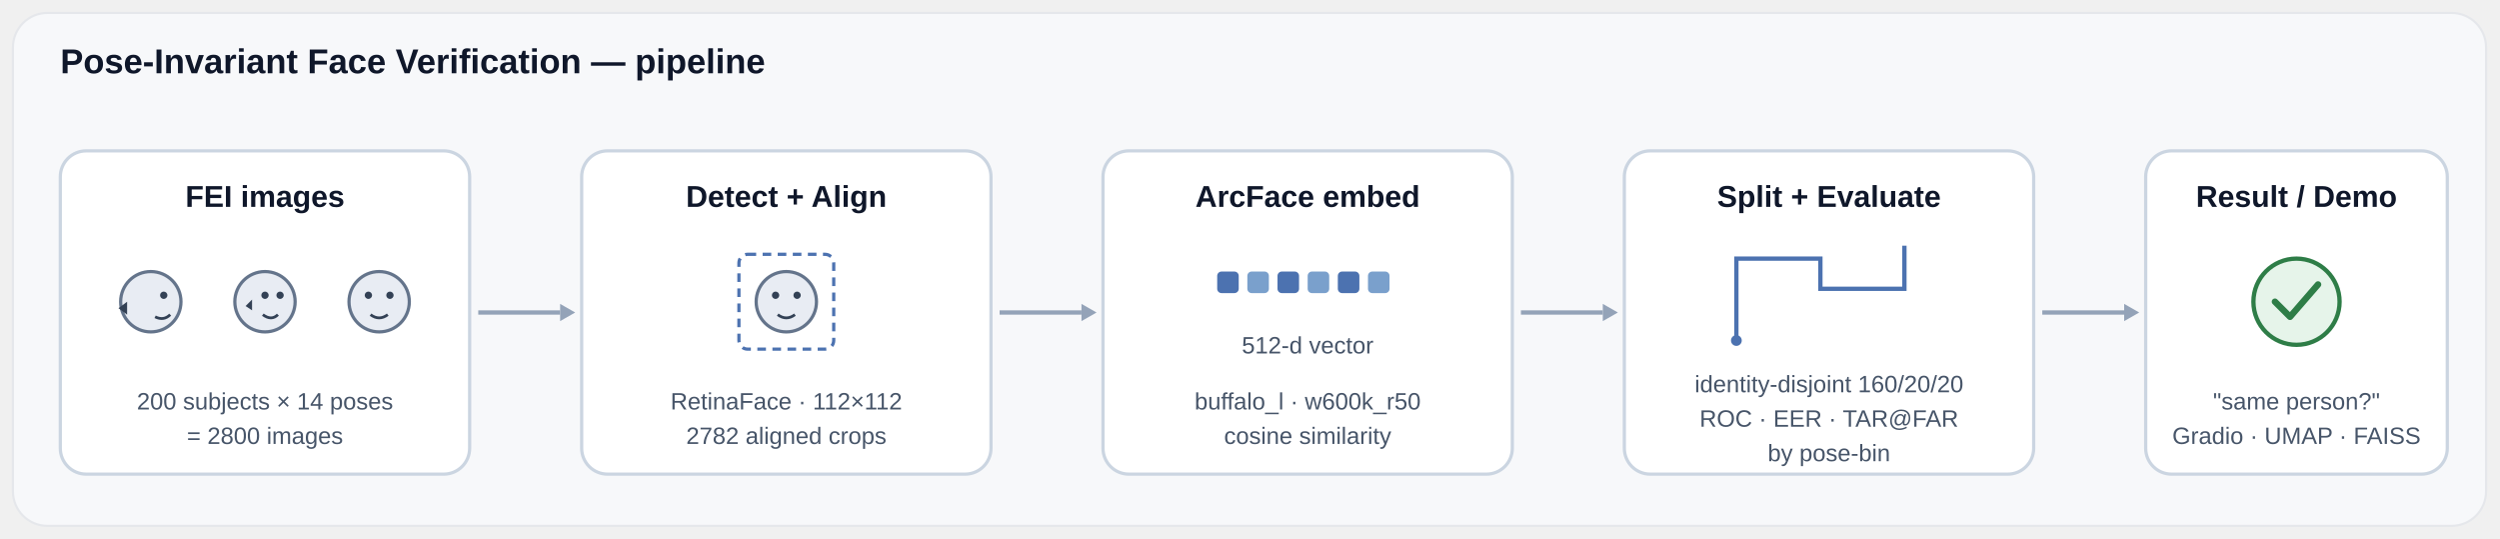
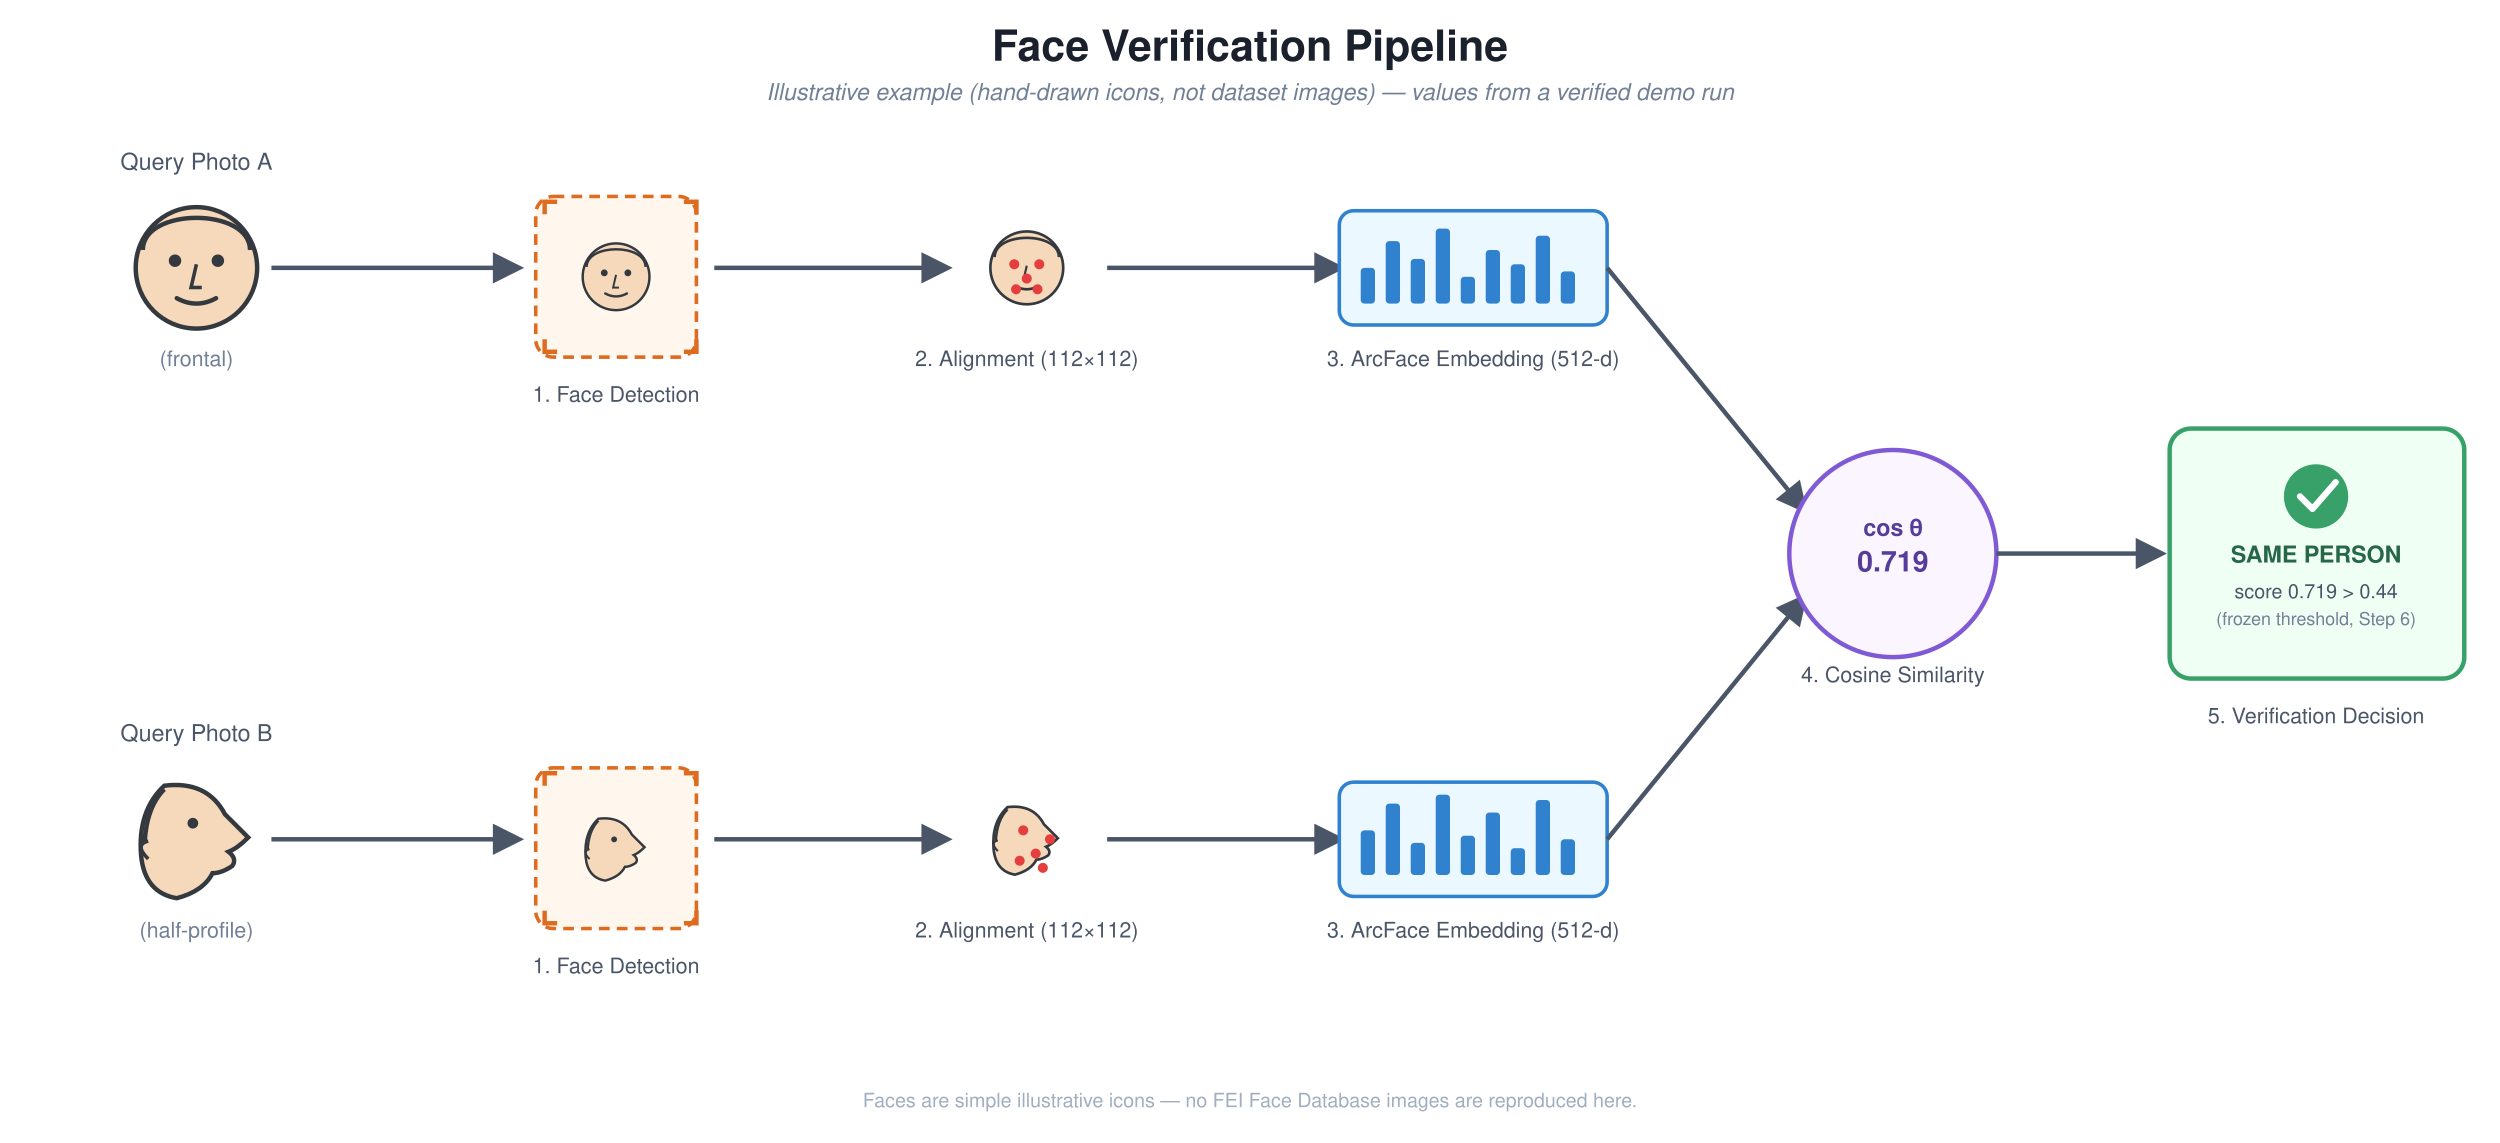
- <svg xmlns="http://www.w3.org/2000/svg" viewBox="0 0 1160 250" font-family="Segoe UI, Arial, sans-serif">
-   <rect x="6" y="6" width="1148" height="238" rx="16" fill="#f7f8fa" stroke="#e5e7eb" />
-   <text x="28" y="34" fill="#0f172a" font-size="16" font-weight="700">Pose-Invariant Face Verification — pipeline</text>
-   <rect x="28" y="70" width="190" height="150" rx="12" fill="#ffffff" stroke="#cbd5e1" stroke-width="1.5" />
-   <text x="123" y="96" fill="#0f172a" font-size="14" font-weight="700" text-anchor="middle">FEI images</text>
-   <circle cx="70" cy="140" r="14" fill="#e8ecf3" stroke="#64748b" stroke-width="1.5" />
-   <circle cx="76" cy="137" r="1.7" fill="#334155" />
-   <path d="M59,140 l-4,3 l4,3 z" fill="#334155" />
-   <path d="M72,147 Q76,149 79,146" fill="none" stroke="#334155" stroke-width="1.3" />
-   <circle cx="123" cy="140" r="14" fill="#e8ecf3" stroke="#64748b" stroke-width="1.5" />
-   <circle cx="123" cy="137" r="1.7" fill="#334155" />
-   <circle cx="130" cy="137" r="1.7" fill="#334155" />
-   <path d="M117,139 l-3,3 l3,2 z" fill="#334155" />
-   <path d="M122,146 Q126,149 129,146" fill="none" stroke="#334155" stroke-width="1.3" />
-   <circle cx="176" cy="140" r="14" fill="#e8ecf3" stroke="#64748b" stroke-width="1.5" />
-   <circle cx="171" cy="137" r="1.7" fill="#334155" />
-   <circle cx="181" cy="137" r="1.7" fill="#334155" />
-   <path d="M172,146 Q176,149 180,146" fill="none" stroke="#334155" stroke-width="1.3" />
-   <text x="123" y="190" fill="#475569" font-size="11" text-anchor="middle">200 subjects × 14 poses</text>
-   <text x="123" y="206" fill="#475569" font-size="11" text-anchor="middle">= 2800 images</text>
-   <rect x="270" y="70" width="190" height="150" rx="12" fill="#ffffff" stroke="#cbd5e1" stroke-width="1.5" />
-   <text x="365" y="96" fill="#0f172a" font-size="14" font-weight="700" text-anchor="middle">Detect + Align</text>
-   <rect x="343" y="118" width="44" height="44" rx="4" fill="none" stroke="#4c72b0" stroke-width="1.5" stroke-dasharray="4 3" />
-   <circle cx="365" cy="140" r="14" fill="#e8ecf3" stroke="#64748b" stroke-width="1.5" />
-   <circle cx="360" cy="137" r="1.7" fill="#334155" />
-   <circle cx="370" cy="137" r="1.7" fill="#334155" />
-   <path d="M361,146 Q365,149 369,146" fill="none" stroke="#334155" stroke-width="1.3" />
-   <text x="365" y="190" fill="#475569" font-size="11" text-anchor="middle">RetinaFace · 112×112</text>
-   <text x="365" y="206" fill="#475569" font-size="11" text-anchor="middle">2782 aligned crops</text>
-   <rect x="512" y="70" width="190" height="150" rx="12" fill="#ffffff" stroke="#cbd5e1" stroke-width="1.5" />
-   <text x="607" y="96" fill="#0f172a" font-size="14" font-weight="700" text-anchor="middle">ArcFace embed</text>
-   <rect x="565" y="126" width="10" height="10" rx="2" fill="#4c72b0" />
-   <rect x="579" y="126" width="10" height="10" rx="2" fill="#7aa0cc" />
-   <rect x="593" y="126" width="10" height="10" rx="2" fill="#4c72b0" />
-   <rect x="607" y="126" width="10" height="10" rx="2" fill="#7aa0cc" />
-   <rect x="621" y="126" width="10" height="10" rx="2" fill="#4c72b0" />
-   <rect x="635" y="126" width="10" height="10" rx="2" fill="#7aa0cc" />
-   <text x="607" y="164" fill="#475569" font-size="11" text-anchor="middle">512-d vector</text>
-   <text x="607" y="190" fill="#475569" font-size="11" text-anchor="middle">buffalo_l · w600k_r50</text>
-   <text x="607" y="206" fill="#475569" font-size="11" text-anchor="middle">cosine similarity</text>
-   <rect x="754" y="70" width="190" height="150" rx="12" fill="#ffffff" stroke="#cbd5e1" stroke-width="1.5" />
-   <text x="849" y="96" fill="#0f172a" font-size="14" font-weight="700" text-anchor="middle">Split + Evaluate</text>
-   <polyline points="806,158 806,120 845,120 845,134 884,134 884,114" fill="none" stroke="#4c72b0" stroke-width="2" />
-   <circle cx="806" cy="158" r="2.5" fill="#4c72b0" />
-   <text x="849" y="182" fill="#475569" font-size="11" text-anchor="middle">identity-disjoint 160/20/20</text>
-   <text x="849" y="198" fill="#475569" font-size="11" text-anchor="middle">ROC · EER · TAR@FAR</text>
-   <text x="849" y="214" fill="#475569" font-size="11" text-anchor="middle">by pose-bin</text>
-   <rect x="996" y="70" width="140" height="150" rx="12" fill="#ffffff" stroke="#cbd5e1" stroke-width="1.5" />
-   <text x="1066" y="96" fill="#0f172a" font-size="14" font-weight="700" text-anchor="middle">Result / Demo</text>
-   <circle cx="1066" cy="140" r="20" fill="#e6f4ea" stroke="#2e7d47" stroke-width="2" />
-   <path d="M1056,140 l7,7 l13,-15" fill="none" stroke="#2e7d47" stroke-width="3" stroke-linecap="round" stroke-linejoin="round" />
-   <text x="1066" y="190" fill="#475569" font-size="11" text-anchor="middle">"same person?"</text>
-   <text x="1066" y="206" fill="#475569" font-size="11" text-anchor="middle">Gradio · UMAP · FAISS</text>
-   <line x1="222" y1="145" x2="260" y2="145" stroke="#94a3b8" stroke-width="2" />
-   <polygon points="260,141 267,145 260,149" fill="#94a3b8" />
-   <line x1="464" y1="145" x2="502" y2="145" stroke="#94a3b8" stroke-width="2" />
-   <polygon points="502,141 509,145 502,149" fill="#94a3b8" />
-   <line x1="706" y1="145" x2="744" y2="145" stroke="#94a3b8" stroke-width="2" />
-   <polygon points="744,141 751,145 744,149" fill="#94a3b8" />
-   <line x1="948" y1="145" x2="986" y2="145" stroke="#94a3b8" stroke-width="2" />
-   <polygon points="986,141 993,145 986,149" fill="#94a3b8" />
+ <svg xmlns="http://www.w3.org/2000/svg" viewBox="0 0 1400 640" font-family="Helvetica, Arial, sans-serif">
+   <defs>
+     <marker id="arrow" viewBox="0 0 10 10" refX="8" refY="5" markerWidth="7" markerHeight="7" orient="auto-start-reverse">
+       <path d="M0,0 L10,5 L0,10 z" fill="#4A5568" />
+     </marker>
+     <g id="faceFrontal">
+       <circle cx="0" cy="0" r="34" fill="#F6D8BA" stroke="#33393F" stroke-width="2.5" />
+       <path d="M-30,-10 C-30,-34 30,-34 30,-10" fill="none" stroke="#33393F" stroke-width="2.5" />
+       <circle cx="-12" cy="-4" r="3.5" fill="#33393F" />
+       <circle cx="12" cy="-4" r="3.5" fill="#33393F" />
+       <path d="M0,-2 L-3,11 L3,11" fill="none" stroke="#33393F" stroke-width="2" />
+       <path d="M-11,17 Q0,23 11,17" fill="none" stroke="#33393F" stroke-width="2.5" stroke-linecap="round" />
+     </g>
+     <g id="faceProfile">
+       <path d="M-18,-30 Q6,-33 16,-14 Q23,-7 29,-1 Q23,5 18,7 Q23,11 20,15 Q14,19 9,19 Q4,29 -11,33 Q-29,30 -31,9 Q-33,-16 -18,-30 Z" fill="#F6D8BA" stroke="#33393F" stroke-width="2.5" />
+       <circle cx="-2" cy="-9" r="3" fill="#33393F" />
+       <path d="M-27,1 Q-35,3 -27,11" fill="none" stroke="#33393F" stroke-width="2" />
+       <path d="M-18,-28 Q-28,-18 -29,2" fill="none" stroke="#33393F" stroke-width="2.5" />
+     </g>
+   </defs>
+   <rect x="0" y="0" width="1400" height="640" fill="#FFFFFF" />
+   <text x="700" y="34" text-anchor="middle" font-size="24" font-weight="700" fill="#1A202C">Face Verification Pipeline</text>
+   <text x="700" y="56" text-anchor="middle" font-size="13" font-style="italic" fill="#718096">Illustrative example (hand-drawn icons, not dataset images) — values from a verified demo run</text>
+   <text x="110" y="95" text-anchor="middle" font-size="13" fill="#4A5568">Query Photo A</text>
+   <use href="#faceFrontal" x="110" y="150" />
+   <text x="110" y="205" text-anchor="middle" font-size="12" fill="#718096">(frontal)</text>
+   <line x1="152" y1="150" x2="290" y2="150" stroke="#4A5568" stroke-width="2.5" marker-end="url(#arrow)" />
+   <rect x="300" y="110" width="90" height="90" rx="10" fill="#FFF7ED" stroke="#DD6B20" stroke-width="2" stroke-dasharray="6,4" />
+   <use href="#faceFrontal" transform="translate(345,155) scale(0.55)" />
+   <path d="M305,120 L305,113 L312,113 M383,113 L390,113 L390,120 M305,190 L305,197 L312,197 M383,197 L390,197 L390,190" stroke="#DD6B20" stroke-width="2.5" fill="none" />
+   <text x="345" y="225" text-anchor="middle" font-size="12" fill="#4A5568">1. Face Detection</text>
+   <line x1="400" y1="150" x2="530" y2="150" stroke="#4A5568" stroke-width="2.5" marker-end="url(#arrow)" />
+   <use href="#faceFrontal" transform="translate(575,150) scale(0.6)" />
+   <circle cx="568" cy="148" r="2.8" fill="#E53E3E" />
+   <circle cx="582" cy="148" r="2.8" fill="#E53E3E" />
+   <circle cx="575" cy="156" r="2.8" fill="#E53E3E" />
+   <circle cx="569" cy="162" r="2.8" fill="#E53E3E" />
+   <circle cx="581" cy="162" r="2.8" fill="#E53E3E" />
+   <text x="575" y="205" text-anchor="middle" font-size="12" fill="#4A5568">2. Alignment (112×112)</text>
+   <line x1="620" y1="150" x2="750" y2="150" stroke="#4A5568" stroke-width="2.5" marker-end="url(#arrow)" />
+   <rect x="750" y="118" width="150" height="64" rx="8" fill="#EBF8FF" stroke="#3182CE" stroke-width="2" />
+   <g fill="#3182CE">
+     <rect x="762" y="150" width="8" height="20" rx="2" />
+     <rect x="776" y="135" width="8" height="35" rx="2" />
+     <rect x="790" y="145" width="8" height="25" rx="2" />
+     <rect x="804" y="128" width="8" height="42" rx="2" />
+     <rect x="818" y="155" width="8" height="15" rx="2" />
+     <rect x="832" y="140" width="8" height="30" rx="2" />
+     <rect x="846" y="148" width="8" height="22" rx="2" />
+     <rect x="860" y="132" width="8" height="38" rx="2" />
+     <rect x="874" y="152" width="8" height="18" rx="2" />
+   </g>
+   <text x="825" y="205" text-anchor="middle" font-size="12" fill="#4A5568">3. ArcFace Embedding (512-d)</text>
+   <line x1="900" y1="150" x2="1010" y2="285" stroke="#4A5568" stroke-width="2.5" marker-end="url(#arrow)" />
+   <text x="110" y="415" text-anchor="middle" font-size="13" fill="#4A5568">Query Photo B</text>
+   <use href="#faceProfile" x="110" y="470" />
+   <text x="110" y="525" text-anchor="middle" font-size="12" fill="#718096">(half-profile)</text>
+   <line x1="152" y1="470" x2="290" y2="470" stroke="#4A5568" stroke-width="2.5" marker-end="url(#arrow)" />
+   <rect x="300" y="430" width="90" height="90" rx="10" fill="#FFF7ED" stroke="#DD6B20" stroke-width="2" stroke-dasharray="6,4" />
+   <use href="#faceProfile" transform="translate(345,475) scale(0.55)" />
+   <path d="M305,440 L305,433 L312,433 M383,433 L390,433 L390,440 M305,510 L305,517 L312,517 M383,517 L390,517 L390,510" stroke="#DD6B20" stroke-width="2.5" fill="none" />
+   <text x="345" y="545" text-anchor="middle" font-size="12" fill="#4A5568">1. Face Detection</text>
+   <line x1="400" y1="470" x2="530" y2="470" stroke="#4A5568" stroke-width="2.5" marker-end="url(#arrow)" />
+   <use href="#faceProfile" transform="translate(575,470) scale(0.6)" />
+   <circle cx="573" cy="465" r="2.8" fill="#E53E3E" />
+   <circle cx="588" cy="470" r="2.8" fill="#E53E3E" />
+   <circle cx="580" cy="478" r="2.8" fill="#E53E3E" />
+   <circle cx="571" cy="482" r="2.8" fill="#E53E3E" />
+   <circle cx="584" cy="486" r="2.8" fill="#E53E3E" />
+   <text x="575" y="525" text-anchor="middle" font-size="12" fill="#4A5568">2. Alignment (112×112)</text>
+   <line x1="620" y1="470" x2="750" y2="470" stroke="#4A5568" stroke-width="2.5" marker-end="url(#arrow)" />
+   <rect x="750" y="438" width="150" height="64" rx="8" fill="#EBF8FF" stroke="#3182CE" stroke-width="2" />
+   <g fill="#3182CE">
+     <rect x="762" y="465" width="8" height="25" rx="2" />
+     <rect x="776" y="450" width="8" height="40" rx="2" />
+     <rect x="790" y="472" width="8" height="18" rx="2" />
+     <rect x="804" y="445" width="8" height="45" rx="2" />
+     <rect x="818" y="468" width="8" height="22" rx="2" />
+     <rect x="832" y="455" width="8" height="35" rx="2" />
+     <rect x="846" y="475" width="8" height="15" rx="2" />
+     <rect x="860" y="448" width="8" height="42" rx="2" />
+     <rect x="874" y="470" width="8" height="20" rx="2" />
+   </g>
+   <text x="825" y="525" text-anchor="middle" font-size="12" fill="#4A5568">3. ArcFace Embedding (512-d)</text>
+   <line x1="900" y1="470" x2="1010" y2="335" stroke="#4A5568" stroke-width="2.5" marker-end="url(#arrow)" />
+   <circle cx="1060" cy="310" r="58" fill="#FAF5FF" stroke="#805AD5" stroke-width="2.5" />
+   <text x="1060" y="300" text-anchor="middle" font-size="13" font-weight="700" fill="#553C9A">cos θ</text>
+   <text x="1060" y="320" text-anchor="middle" font-size="16" font-weight="700" fill="#553C9A">0.719</text>
+   <text x="1060" y="382" text-anchor="middle" font-size="12" fill="#4A5568">4. Cosine Similarity</text>
+   <line x1="1118" y1="310" x2="1210" y2="310" stroke="#4A5568" stroke-width="2.5" marker-end="url(#arrow)" />
+   <rect x="1215" y="240" width="165" height="140" rx="12" fill="#F0FFF4" stroke="#38A169" stroke-width="2.5" />
+   <circle cx="1297" cy="278" r="18" fill="#38A169" />
+   <path d="M1288,278 L1295,285 L1308,270" stroke="white" stroke-width="3.5" fill="none" stroke-linecap="round" stroke-linejoin="round" />
+   <text x="1297" y="315" text-anchor="middle" font-size="13" font-weight="700" fill="#276749">SAME PERSON</text>
+   <text x="1297" y="335" text-anchor="middle" font-size="11" fill="#4A5568">score 0.719 &gt; 0.44</text>
+   <text x="1297" y="350" text-anchor="middle" font-size="10" fill="#718096">(frozen threshold, Step 6)</text>
+   <text x="1297" y="405" text-anchor="middle" font-size="12" fill="#4A5568">5. Verification Decision</text>
+   <text x="700" y="620" text-anchor="middle" font-size="11" fill="#A0AEC0">Faces are simple illustrative icons — no FEI Face Database images are reproduced here.</text>
</svg>
